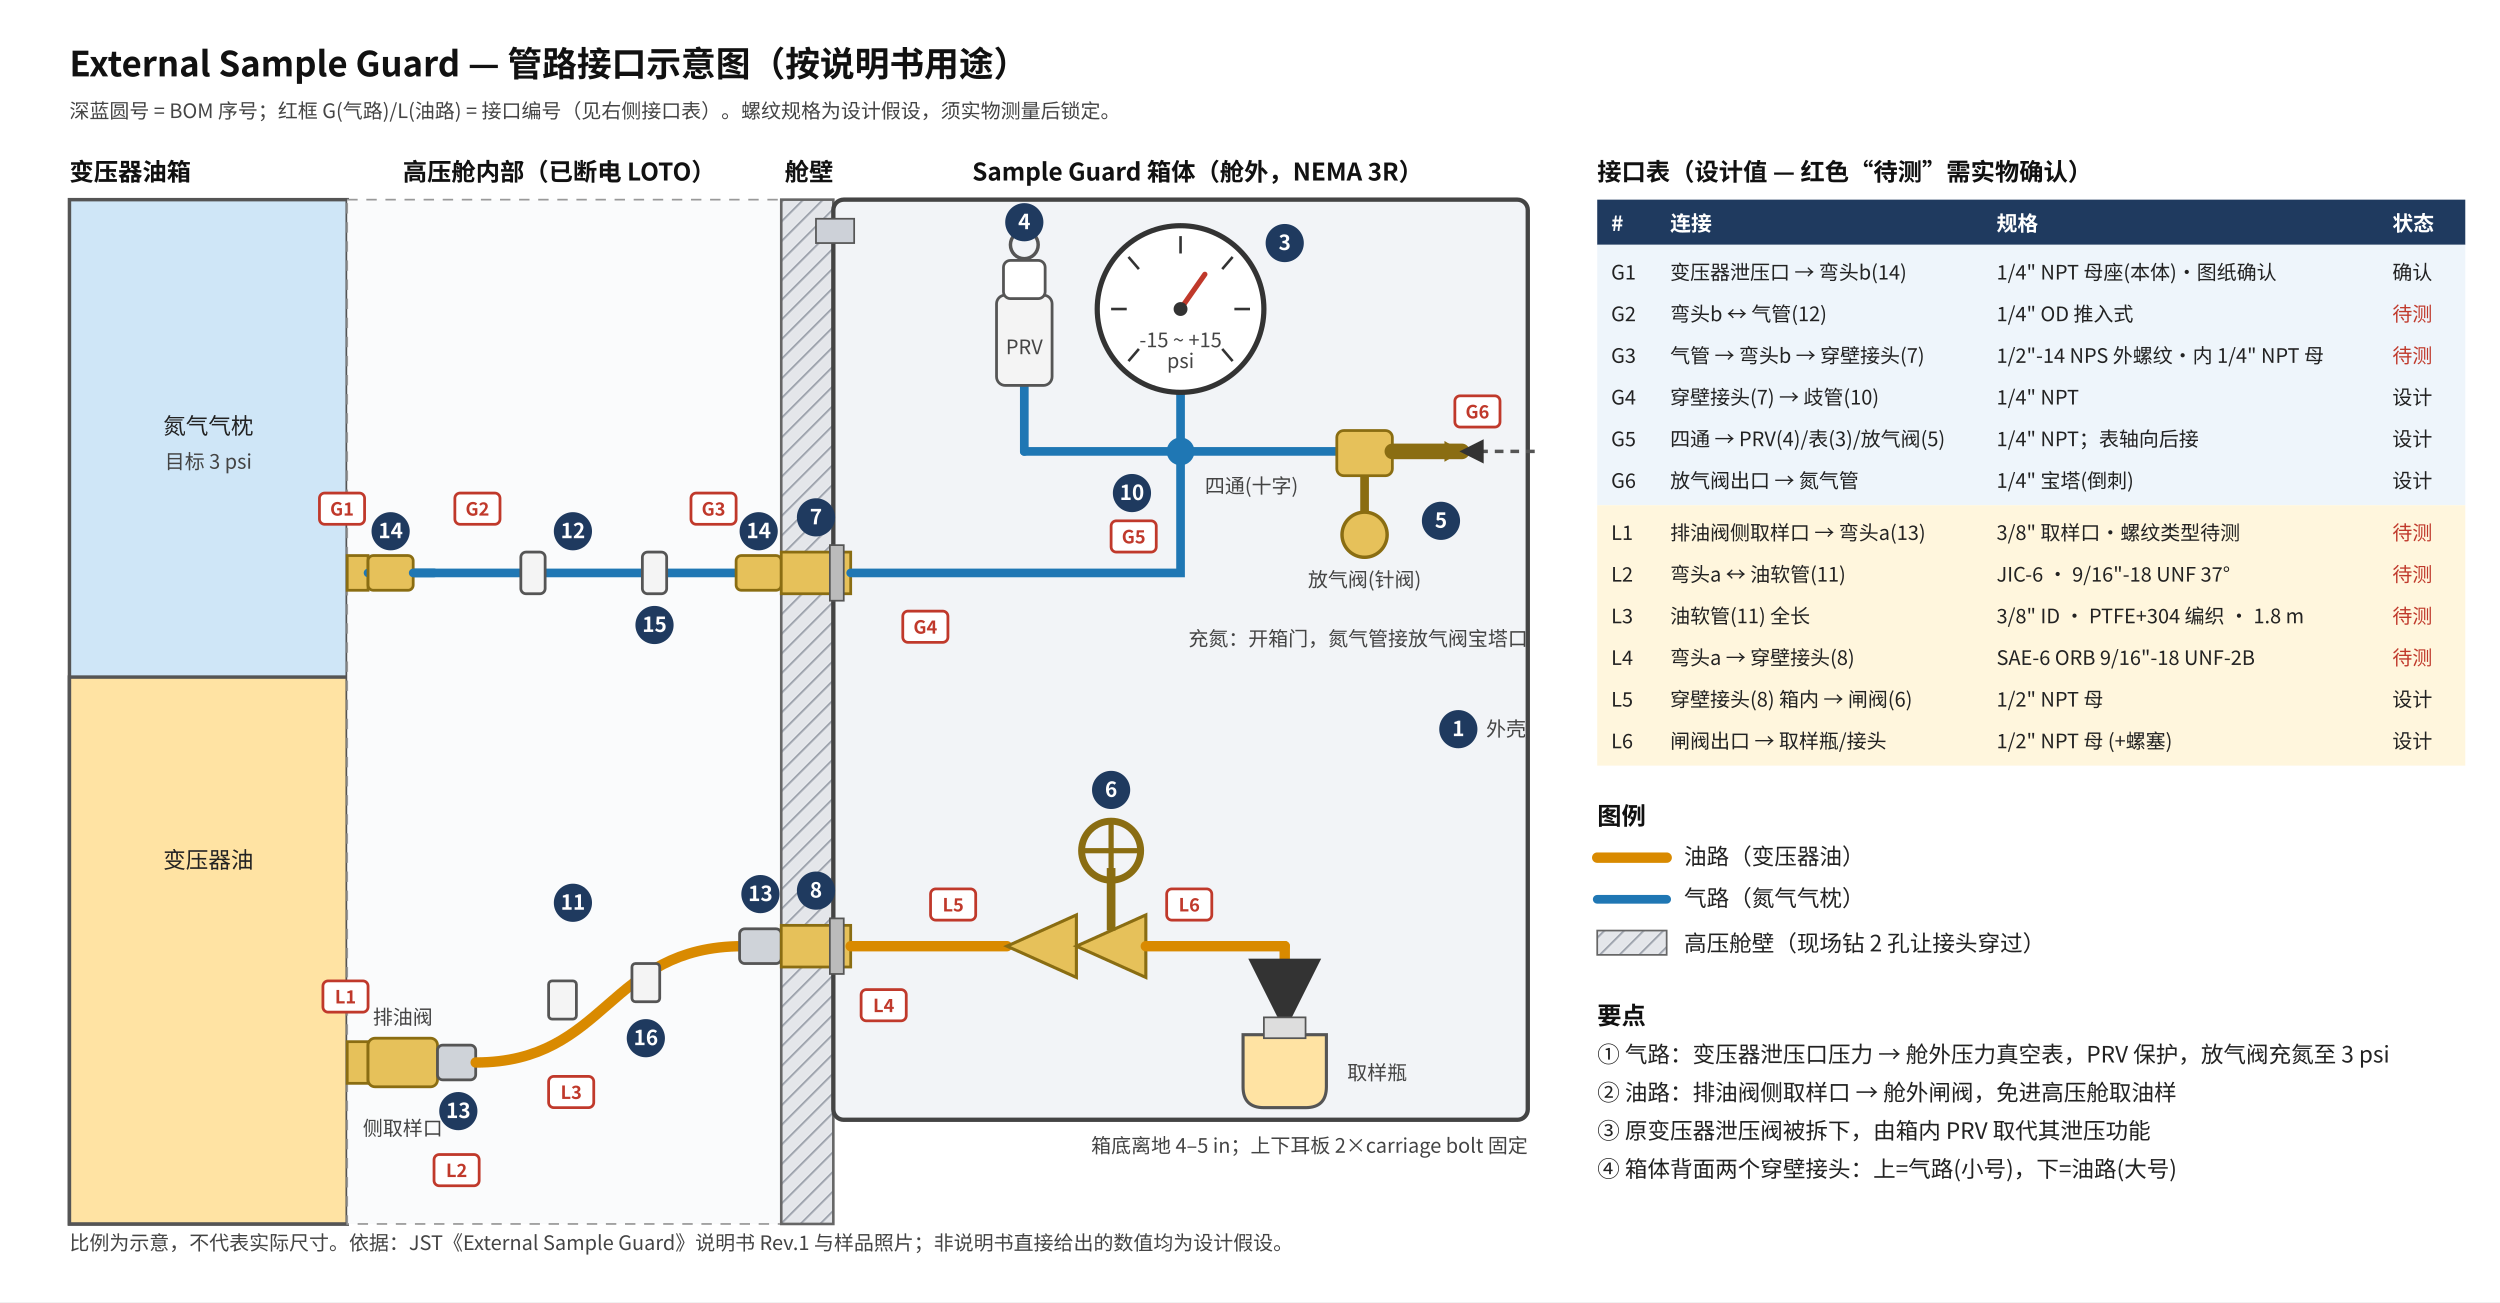
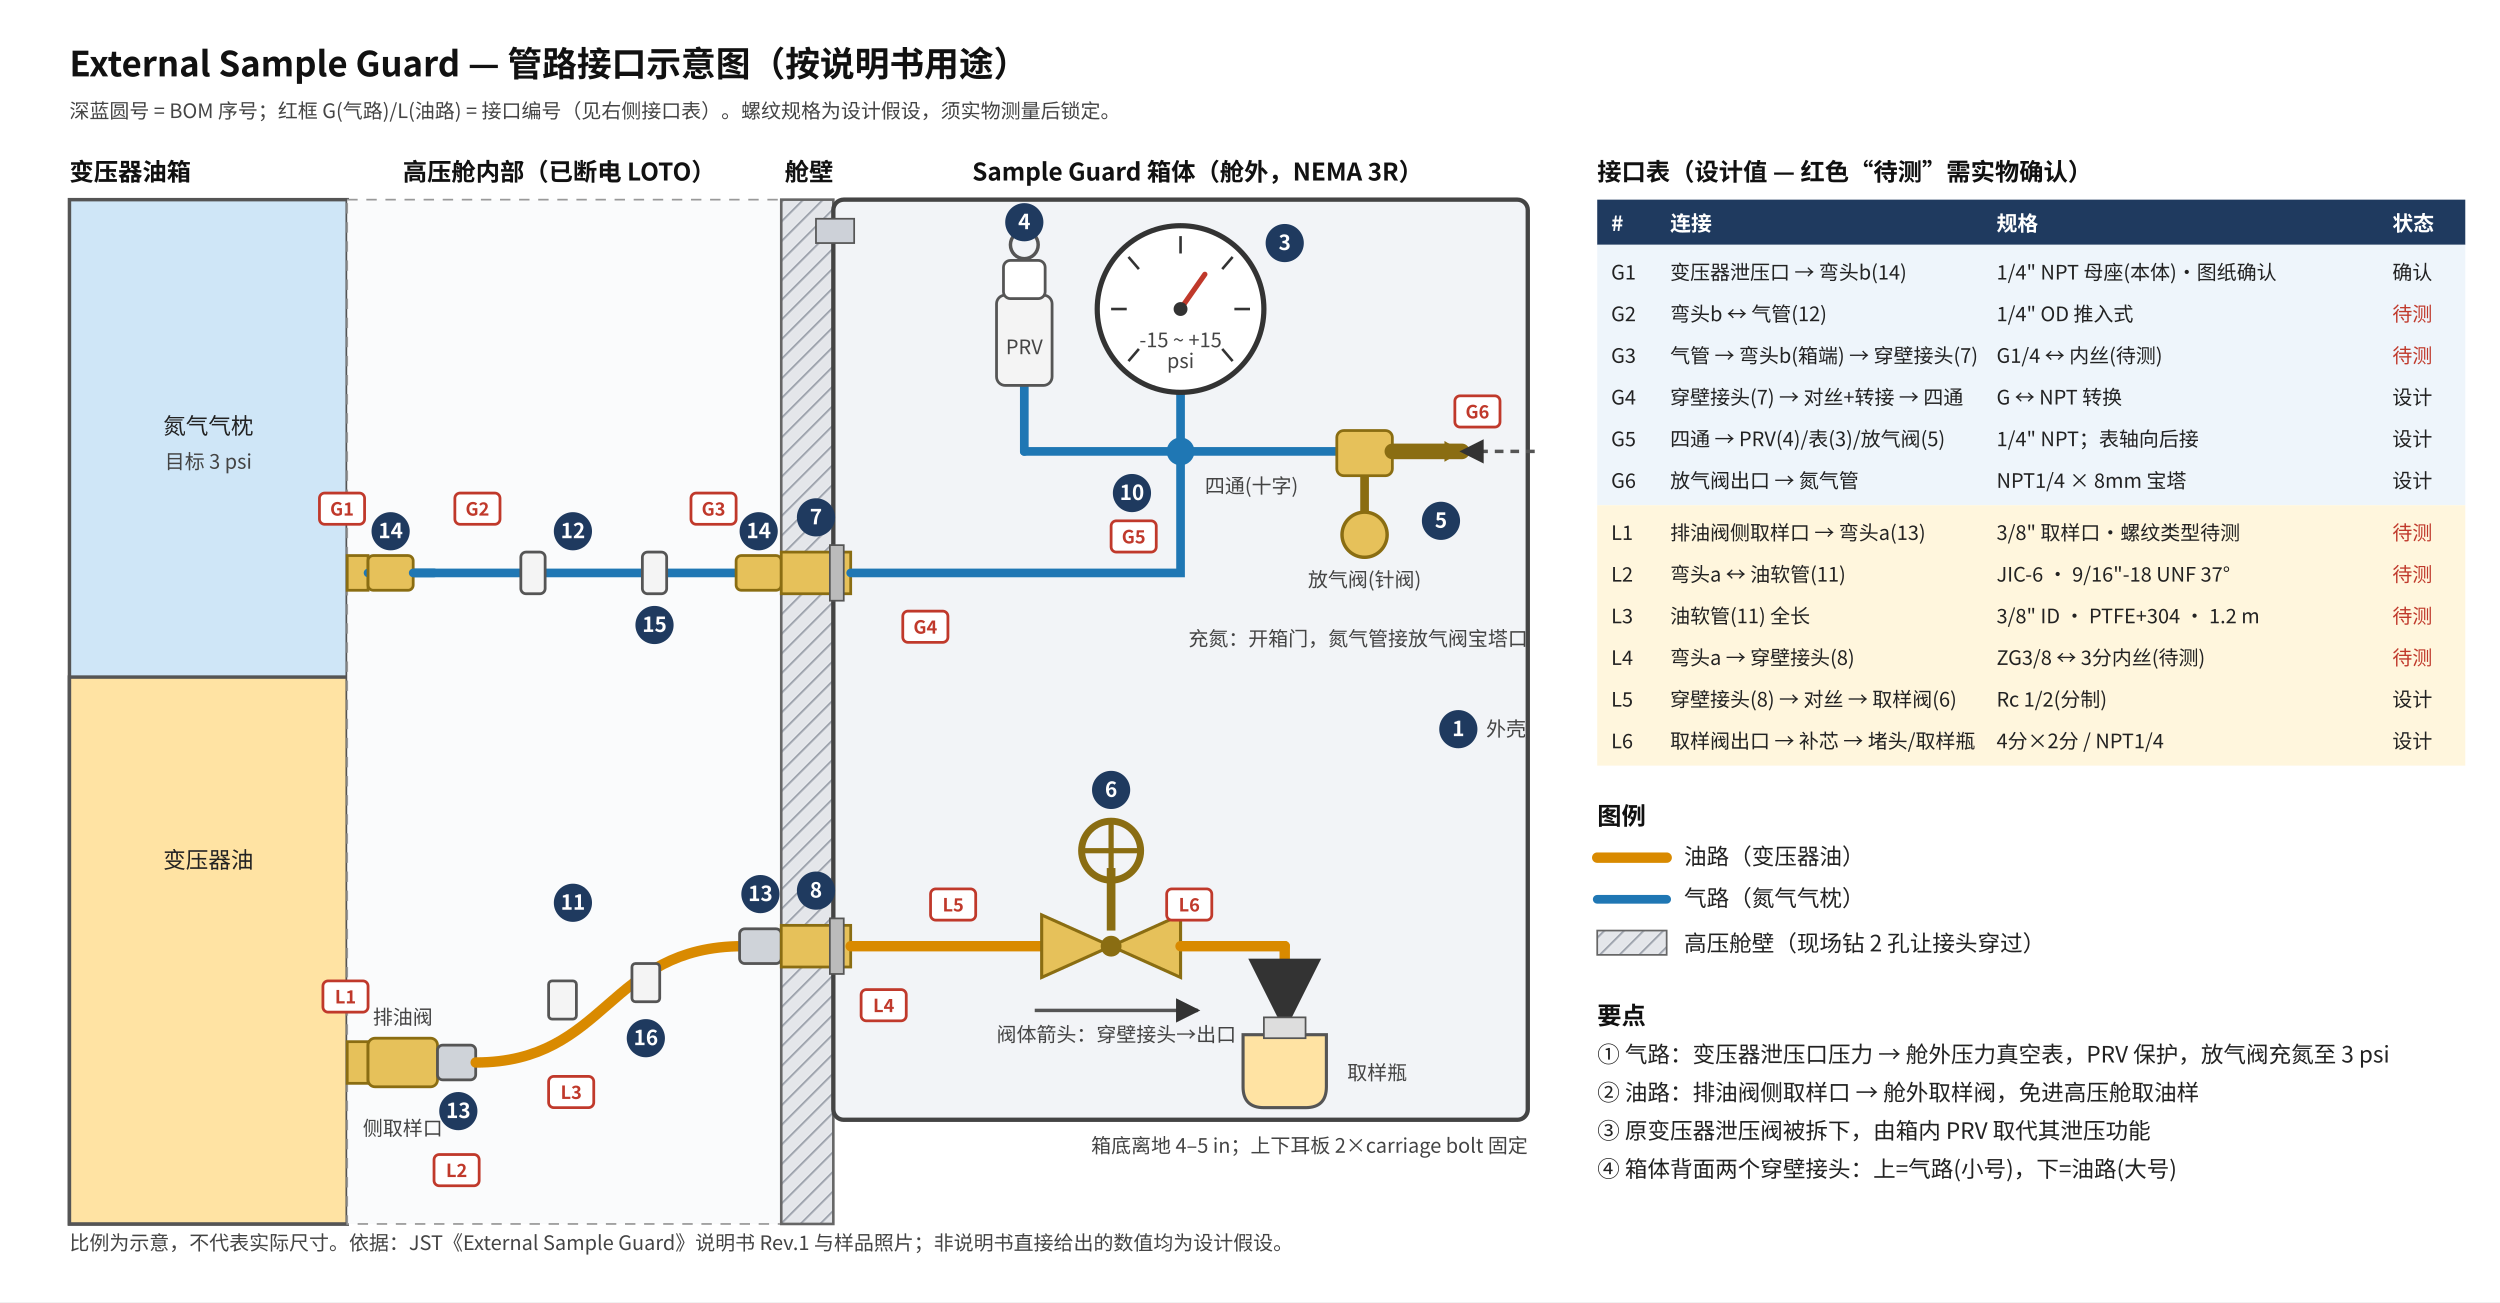
<svg xmlns="http://www.w3.org/2000/svg" viewBox="0 0 1440 750" width="1440" height="750" font-family="'Noto Sans CJK SC','PingFang SC','Microsoft YaHei','WenQuanYi Zen Hei',sans-serif">
  <defs>
    <pattern id="hatch" width="8" height="8" patternUnits="userSpaceOnUse" patternTransform="rotate(45)">
      <rect width="8" height="8" fill="#e4e6ea" />
      <line x1="0" y1="0" x2="0" y2="8" stroke="#9aa0aa" stroke-width="2" />
    </pattern>
    <marker id="arr" viewBox="0 0 10 10" refX="9" refY="5" markerWidth="7" markerHeight="7" orient="auto-start-reverse">
      <path d="M0,0 L10,5 L0,10 z" fill="#333" />
    </marker>
    <style>
      .t{font-size:13px;fill:#222}
      .ts{font-size:11.5px;fill:#444}
      .tb{font-size:14px;font-weight:700;fill:#111}
      .h{font-size:20px;font-weight:700;fill:#111}
      .oil{stroke:#d98a00;stroke-width:6;fill:none;stroke-linecap:round}
      .gas{stroke:#1f77b4;stroke-width:5;fill:none;stroke-linecap:round}
      .part{fill:#f4f4f4;stroke:#555;stroke-width:1.6}
      .brass{fill:#e6c15a;stroke:#8a6d12;stroke-width:1.6}
      .no{fill:#1f3a5f}
      .no-t{font-size:12px;font-weight:700;fill:#fff;text-anchor:middle}
      .pt{fill:#fff;stroke:#c0392b;stroke-width:1.6}
      .pt-t{font-size:10.5px;font-weight:700;fill:#c0392b;text-anchor:middle}
      .row{font-size:11.5px;fill:#222}
    </style>
  </defs>
  <rect width="1440" height="750" fill="#ffffff" />
  <text x="40" y="44" class="h">External Sample Guard — 管路接口示意图（按说明书用途）</text>
  <text x="40" y="68" class="ts">深蓝圆号 = BOM 序号；红框 G(气路)/L(油路) = 接口编号（见右侧接口表）。螺纹规格为设计假设，须实物测量后锁定。</text>
  <text x="40" y="104" class="tb">变压器油箱</text>
  <text x="232" y="104" class="tb">高压舱内部（已断电 LOTO）</text>
  <text x="452" y="104" class="tb">舱壁</text>
  <text x="560" y="104" class="tb">Sample Guard 箱体（舱外，NEMA 3R）</text>
  <rect x="40" y="115" width="160" height="590" fill="#cfe6f7" stroke="#555" stroke-width="2" />
  <rect x="40" y="390" width="160" height="315" fill="#ffe3a3" stroke="#555" stroke-width="2" />
  <text x="120" y="250" class="t" text-anchor="middle">氮气气枕</text>
  <text x="120" y="270" class="ts" text-anchor="middle">目标 3 psi</text>
  <text x="120" y="500" class="t" text-anchor="middle">变压器油</text>
  <rect x="200" y="115" width="250" height="590" fill="#fafbfc" stroke="#999" stroke-dasharray="6 5" />
  <rect x="450" y="115" width="30" height="590" fill="url(#hatch)" stroke="#666" stroke-width="1.5" />
  <rect x="480" y="115" width="400" height="530" rx="6" fill="#f2f4f7" stroke="#444" stroke-width="2.5" />
  <rect x="470" y="126" width="22" height="14" fill="#cdd1d8" stroke="#555" />
  <text x="880" y="664" class="ts" text-anchor="end">箱底离地 4–5 in；上下耳板 2×carriage bolt 固定</text>
  <rect x="200" y="320" width="12" height="20" class="brass" />
  <path d="M212,330 L250,330" class="gas" />
  <rect x="212" y="320" width="26" height="20" rx="3" class="brass" />
  <path d="M238,330 L430,330" class="gas" />
  <rect x="424" y="320" width="26" height="20" rx="3" class="brass" />
  <rect x="450" y="318" width="40" height="24" class="brass" />
  <rect x="478" y="314" width="8" height="32" fill="#bbb" stroke="#555" />
  <g class="part">
    <rect x="300" y="318" width="14" height="24" rx="3" />
    <rect x="370" y="318" width="14" height="24" rx="3" />
  </g>
  <path d="M490,330 L680,330 L680,260" class="gas" />
  <path d="M590,260 L780,260" class="gas" />
  <circle cx="680" cy="260" r="8" fill="#1f77b4" />
  <text x="694" y="284" class="ts">四通(十字)</text>
  <path d="M590,260 L590,222" class="gas" />
  <rect x="574" y="170" width="32" height="52" rx="5" class="part" />
  <rect x="578" y="150" width="24" height="22" rx="4" fill="#fff" stroke="#555" stroke-width="1.6" />
  <circle cx="590" cy="141" r="8" fill="none" stroke="#555" stroke-width="2" />
  <text x="590" y="204" text-anchor="middle" class="ts" font-size="10">PRV</text>
  <path d="M680,260 L680,226" class="gas" />
  <circle cx="680" cy="178" r="48" fill="#fff" stroke="#333" stroke-width="3" />
  <g stroke="#333" stroke-width="1.5">
    <line x1="680" y1="136" x2="680" y2="146" />
    <line x1="710" y1="148" x2="704" y2="155" />
    <line x1="650" y1="148" x2="656" y2="155" />
    <line x1="720" y1="178" x2="711" y2="178" />
    <line x1="640" y1="178" x2="649" y2="178" />
    <line x1="710" y1="208" x2="704" y2="201" />
    <line x1="650" y1="208" x2="656" y2="201" />
  </g>
  <path d="M680,178 L694,158" stroke="#c0392b" stroke-width="3" stroke-linecap="round" />
  <circle cx="680" cy="178" r="4" fill="#333" />
  <text x="680" y="200" text-anchor="middle" class="ts" font-size="9">-15 ~ +15</text>
  <text x="680" y="212" text-anchor="middle" class="ts" font-size="9">psi</text>
  <rect x="770" y="248" width="32" height="26" rx="4" class="brass" />
  <path d="M786,274 L786,300" stroke="#8a6d12" stroke-width="5" />
  <circle cx="786" cy="308" r="13" fill="#e6c15a" stroke="#8a6d12" stroke-width="2" />
  <path d="M802,260 L842,260" stroke="#8a6d12" stroke-width="9" stroke-linecap="round" />
  <path d="M832,254 l10,6 l-10,6 z" fill="#8a6d12" />
  <text x="786" y="338" text-anchor="middle" class="ts">放气阀(针阀)</text>
  <path d="M884,260 L842,260" stroke="#555" stroke-width="2" stroke-dasharray="5 4" marker-end="url(#arr)" />
  <text x="880" y="372" class="ts" text-anchor="end">充氮：开箱门，氮气管接放气阀宝塔口</text>
  <rect x="200" y="600" width="12" height="24" class="brass" />
  <rect x="212" y="598" width="40" height="28" rx="4" class="brass" />
  <text x="232" y="590" text-anchor="middle" class="ts">排油阀</text>
  <text x="232" y="654" text-anchor="middle" class="ts">侧取样口</text>
  <rect x="252" y="602" width="22" height="20" rx="3" fill="#cfd3d9" stroke="#555" stroke-width="1.6" />
  <path d="M274,612 C350,612 350,545 428,545" class="oil" />
  <rect x="426" y="535" width="24" height="20" rx="3" fill="#cfd3d9" stroke="#555" stroke-width="1.6" />
  <g class="part">
    <rect x="316" y="565" width="16" height="22" rx="2" />
    <rect x="364" y="555" width="16" height="22" rx="2" />
  </g>
  <rect x="450" y="533" width="40" height="24" class="brass" />
  <rect x="478" y="529" width="8" height="32" fill="#bbb" stroke="#555" />
-   <path d="M490,545 L580,545" class="oil" />
-   <path d="M580,545 L620,527 L620,563 z M660,527 L660,563 L620,545 z" fill="#e6c15a" stroke="#8a6d12" stroke-width="1.8" transform="translate(0,0)" />
+   <path d="M490,545 L600,545" class="oil" />
+   <path d="M600,527 L640,545 L600,563 z M680,527 L640,545 L680,563 z" fill="#e6c15a" stroke="#8a6d12" stroke-width="1.8" />
+   <circle cx="640" cy="545" r="6" fill="#8a6d12" />
  <path d="M640,536 L640,500" stroke="#8a6d12" stroke-width="5" />
  <circle cx="640" cy="490" r="17" fill="none" stroke="#8a6d12" stroke-width="4" />
  <line x1="623" y1="490" x2="657" y2="490" stroke="#8a6d12" stroke-width="3" />
  <line x1="640" y1="473" x2="640" y2="507" stroke="#8a6d12" stroke-width="3" />
-   <path d="M660,545 L740,545" class="oil" />
+   <path d="M680,545 L740,545" class="oil" />
  <path d="M740,545 L740,590" class="oil" marker-end="url(#arr)" />
+   <path d="M596,582 L690,582" stroke="#555" stroke-width="2" marker-end="url(#arr)" />
+   <text x="643" y="600" text-anchor="middle" class="ts" font-size="10.5">阀体箭头：穿壁接头→出口</text>
  <path d="M716,596 h48 v30 q0,12 -12,12 h-24 q-12,0 -12,-12 z" fill="#ffe3a3" stroke="#555" stroke-width="1.8" />
  <rect x="728" y="586" width="24" height="12" fill="#ddd" stroke="#555" />
  <text x="776" y="622" class="ts">取样瓶</text>
  <g>
    <circle class="no" cx="590" cy="128" r="11" />
    <text class="no-t" x="590" y="132">4</text>
    <circle class="no" cx="740" cy="140" r="11" />
    <text class="no-t" x="740" y="144">3</text>
    <circle class="no" cx="830" cy="300" r="11" />
    <text class="no-t" x="830" y="304">5</text>
    <circle class="no" cx="640" cy="455" r="11" />
    <text class="no-t" x="640" y="459">6</text>
    <circle class="no" cx="470" cy="298" r="11" />
    <text class="no-t" x="470" y="302">7</text>
    <circle class="no" cx="470" cy="513" r="11" />
    <text class="no-t" x="470" y="517">8</text>
    <circle class="no" cx="652" cy="284" r="11" />
    <text class="no-t" x="652" y="288">10</text>
    <circle class="no" cx="330" cy="520" r="11" />
    <text class="no-t" x="330" y="524">11</text>
    <circle class="no" cx="330" cy="306" r="11" />
    <text class="no-t" x="330" y="310">12</text>
    <circle class="no" cx="264" cy="640" r="11" />
    <text class="no-t" x="264" y="644">13</text>
    <circle class="no" cx="438" cy="515" r="11" />
    <text class="no-t" x="438" y="519">13</text>
    <circle class="no" cx="225" cy="306" r="11" />
    <text class="no-t" x="225" y="310">14</text>
    <circle class="no" cx="437" cy="306" r="11" />
    <text class="no-t" x="437" y="310">14</text>
    <circle class="no" cx="377" cy="360" r="11" />
    <text class="no-t" x="377" y="364">15</text>
    <circle class="no" cx="372" cy="598" r="11" />
    <text class="no-t" x="372" y="602">16</text>
    <circle class="no" cx="840" cy="420" r="11" />
    <text class="no-t" x="840" y="424">1</text>
  </g>
  <text x="856" y="424" class="ts">外壳</text>
  <g>
    <rect class="pt" x="184" y="284" width="26" height="18" rx="3" />
    <text class="pt-t" x="197" y="297">G1</text>
    <rect class="pt" x="262" y="284" width="26" height="18" rx="3" />
    <text class="pt-t" x="275" y="297">G2</text>
    <rect class="pt" x="398" y="284" width="26" height="18" rx="3" />
    <text class="pt-t" x="411" y="297">G3</text>
    <rect class="pt" x="520" y="352" width="26" height="18" rx="3" />
    <text class="pt-t" x="533" y="365">G4</text>
    <rect class="pt" x="640" y="300" width="26" height="18" rx="3" />
    <text class="pt-t" x="653" y="313">G5</text>
    <rect class="pt" x="838" y="228" width="26" height="18" rx="3" />
    <text class="pt-t" x="851" y="241">G6</text>
    <rect class="pt" x="186" y="565" width="26" height="18" rx="3" />
    <text class="pt-t" x="199" y="578">L1</text>
    <rect class="pt" x="250" y="665" width="26" height="18" rx="3" />
    <text class="pt-t" x="263" y="678">L2</text>
    <rect class="pt" x="316" y="620" width="26" height="18" rx="3" />
    <text class="pt-t" x="329" y="633">L3</text>
    <rect class="pt" x="496" y="570" width="26" height="18" rx="3" />
    <text class="pt-t" x="509" y="583">L4</text>
    <rect class="pt" x="536" y="512" width="26" height="18" rx="3" />
    <text class="pt-t" x="549" y="525">L5</text>
    <rect class="pt" x="672" y="512" width="26" height="18" rx="3" />
    <text class="pt-t" x="685" y="525">L6</text>
  </g>
  <text x="920" y="104" class="tb">接口表（设计值 — 红色“待测”需实物确认）</text>
  <g>
    <rect x="920" y="115" width="500" height="26" fill="#1f3a5f" />
    <text x="928" y="133" font-size="12" font-weight="700" fill="#fff">#</text>
    <text x="962" y="133" font-size="12" font-weight="700" fill="#fff">连接</text>
    <text x="1150" y="133" font-size="12" font-weight="700" fill="#fff">规格</text>
    <text x="1378" y="133" font-size="12" font-weight="700" fill="#fff">状态</text>
  </g>
  <g class="row">
    <rect x="920" y="141" width="500" height="150" fill="#eef5fb" />
    <text x="928" y="161">G1</text>
    <text x="962" y="161">变压器泄压口 → 弯头b(14)</text>
    <text x="1150" y="161">1/4" NPT 母座(本体)·图纸确认</text>
    <text x="1378" y="161">确认</text>
    <text x="928" y="185">G2</text>
    <text x="962" y="185">弯头b ↔ 气管(12)</text>
    <text x="1150" y="185">1/4" OD 推入式</text>
    <text x="1378" y="185" fill="#c0392b">待测</text>
    <text x="928" y="209">G3</text>
-     <text x="962" y="209">气管 → 弯头b → 穿壁接头(7)</text>
-     <text x="1150" y="209">1/2"-14 NPS 外螺纹·内 1/4" NPT 母</text>
+     <text x="962" y="209">气管 → 弯头b(箱端) → 穿壁接头(7)</text>
+     <text x="1150" y="209">G1/4 ↔ 内丝(待测)</text>
    <text x="1378" y="209" fill="#c0392b">待测</text>
    <text x="928" y="233">G4</text>
-     <text x="962" y="233">穿壁接头(7) → 歧管(10)</text>
-     <text x="1150" y="233">1/4" NPT</text>
+     <text x="962" y="233">穿壁接头(7) → 对丝+转接 → 四通</text>
+     <text x="1150" y="233">G ↔ NPT 转换</text>
    <text x="1378" y="233">设计</text>
    <text x="928" y="257">G5</text>
    <text x="962" y="257">四通 → PRV(4)/表(3)/放气阀(5)</text>
    <text x="1150" y="257">1/4" NPT；表轴向后接</text>
    <text x="1378" y="257">设计</text>
    <text x="928" y="281">G6</text>
    <text x="962" y="281">放气阀出口 → 氮气管</text>
-     <text x="1150" y="281">1/4" 宝塔(倒刺)</text>
+     <text x="1150" y="281">NPT1/4 × 8mm 宝塔</text>
    <text x="1378" y="281">设计</text>
  </g>
  <g class="row">
    <rect x="920" y="291" width="500" height="150" fill="#fff6dd" />
    <text x="928" y="311">L1</text>
    <text x="962" y="311">排油阀侧取样口 → 弯头a(13)</text>
    <text x="1150" y="311">3/8" 取样口·螺纹类型待测</text>
    <text x="1378" y="311" fill="#c0392b">待测</text>
    <text x="928" y="335">L2</text>
    <text x="962" y="335">弯头a ↔ 油软管(11)</text>
    <text x="1150" y="335">JIC-6 · 9/16"-18 UNF 37°</text>
    <text x="1378" y="335" fill="#c0392b">待测</text>
    <text x="928" y="359">L3</text>
    <text x="962" y="359">油软管(11) 全长</text>
-     <text x="1150" y="359">3/8" ID · PTFE+304 编织 · 1.8 m</text>
+     <text x="1150" y="359">3/8" ID · PTFE+304 · 1.2 m</text>
    <text x="1378" y="359" fill="#c0392b">待测</text>
    <text x="928" y="383">L4</text>
    <text x="962" y="383">弯头a → 穿壁接头(8)</text>
-     <text x="1150" y="383">SAE-6 ORB 9/16"-18 UNF-2B</text>
+     <text x="1150" y="383">ZG3/8 ↔ 3分内丝(待测)</text>
    <text x="1378" y="383" fill="#c0392b">待测</text>
    <text x="928" y="407">L5</text>
-     <text x="962" y="407">穿壁接头(8) 箱内 → 闸阀(6)</text>
-     <text x="1150" y="407">1/2" NPT 母</text>
+     <text x="962" y="407">穿壁接头(8) → 对丝 → 取样阀(6)</text>
+     <text x="1150" y="407">Rc 1/2(分制)</text>
    <text x="1378" y="407">设计</text>
    <text x="928" y="431">L6</text>
-     <text x="962" y="431">闸阀出口 → 取样瓶/接头</text>
-     <text x="1150" y="431">1/2" NPT 母 (+螺塞)</text>
+     <text x="962" y="431">取样阀出口 → 补芯 → 堵头/取样瓶</text>
+     <text x="1150" y="431">4分×2分 / NPT1/4</text>
    <text x="1378" y="431">设计</text>
  </g>
  <text x="920" y="475" class="tb">图例</text>
  <line x1="920" y1="494" x2="960" y2="494" class="oil" />
  <text x="970" y="498" class="t">油路（变压器油）</text>
  <line x1="920" y1="518" x2="960" y2="518" class="gas" />
  <text x="970" y="522" class="t">气路（氮气气枕）</text>
  <rect x="920" y="536" width="40" height="14" fill="url(#hatch)" stroke="#666" />
  <text x="970" y="548" class="t">高压舱壁（现场钻 2 孔让接头穿过）</text>
  <text x="920" y="590" class="tb">要点</text>
  <text x="920" y="612" class="t">① 气路：变压器泄压口压力 → 舱外压力真空表，PRV 保护，放气阀充氮至 3 psi</text>
-   <text x="920" y="634" class="t">② 油路：排油阀侧取样口 → 舱外闸阀，免进高压舱取油样</text>
+   <text x="920" y="634" class="t">② 油路：排油阀侧取样口 → 舱外取样阀，免进高压舱取油样</text>
  <text x="920" y="656" class="t">③ 原变压器泄压阀被拆下，由箱内 PRV 取代其泄压功能</text>
  <text x="920" y="678" class="t">④ 箱体背面两个穿壁接头：上=气路(小号)，下=油路(大号)</text>
  <text x="40" y="720" class="ts">比例为示意，不代表实际尺寸。依据：JST《External Sample Guard》说明书 Rev.1 与样品照片；非说明书直接给出的数值均为设计假设。</text>
</svg>
